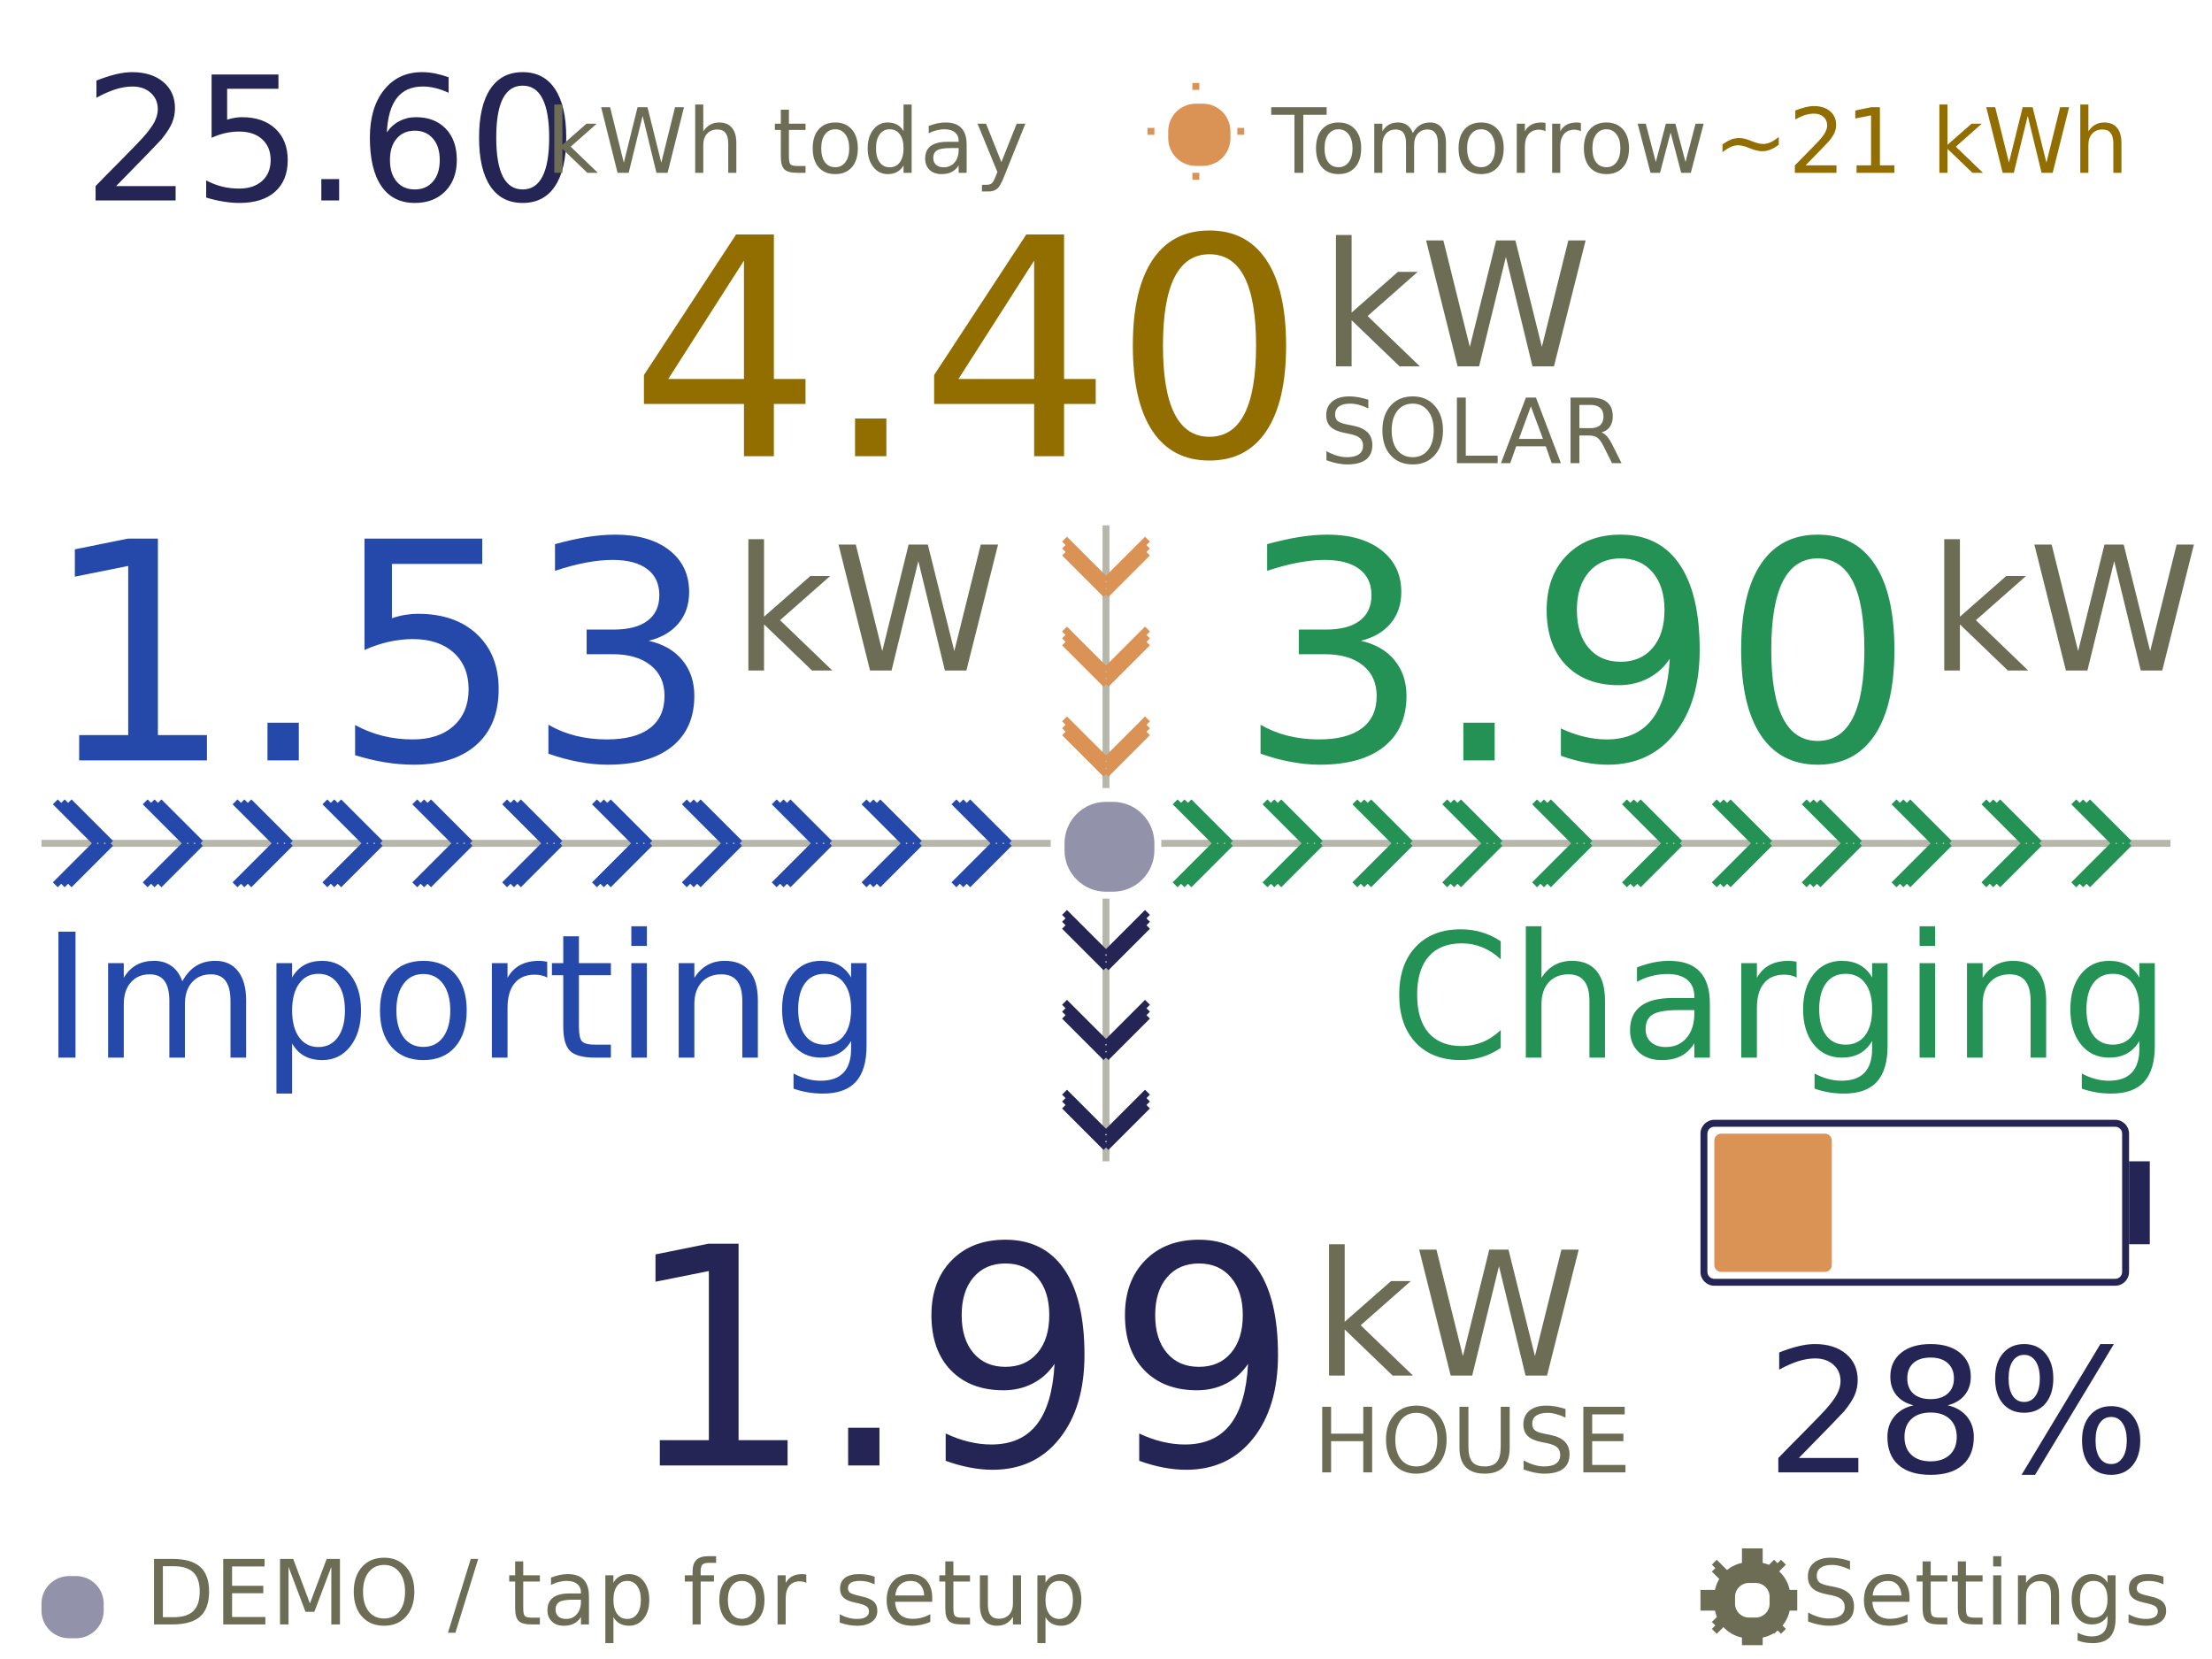
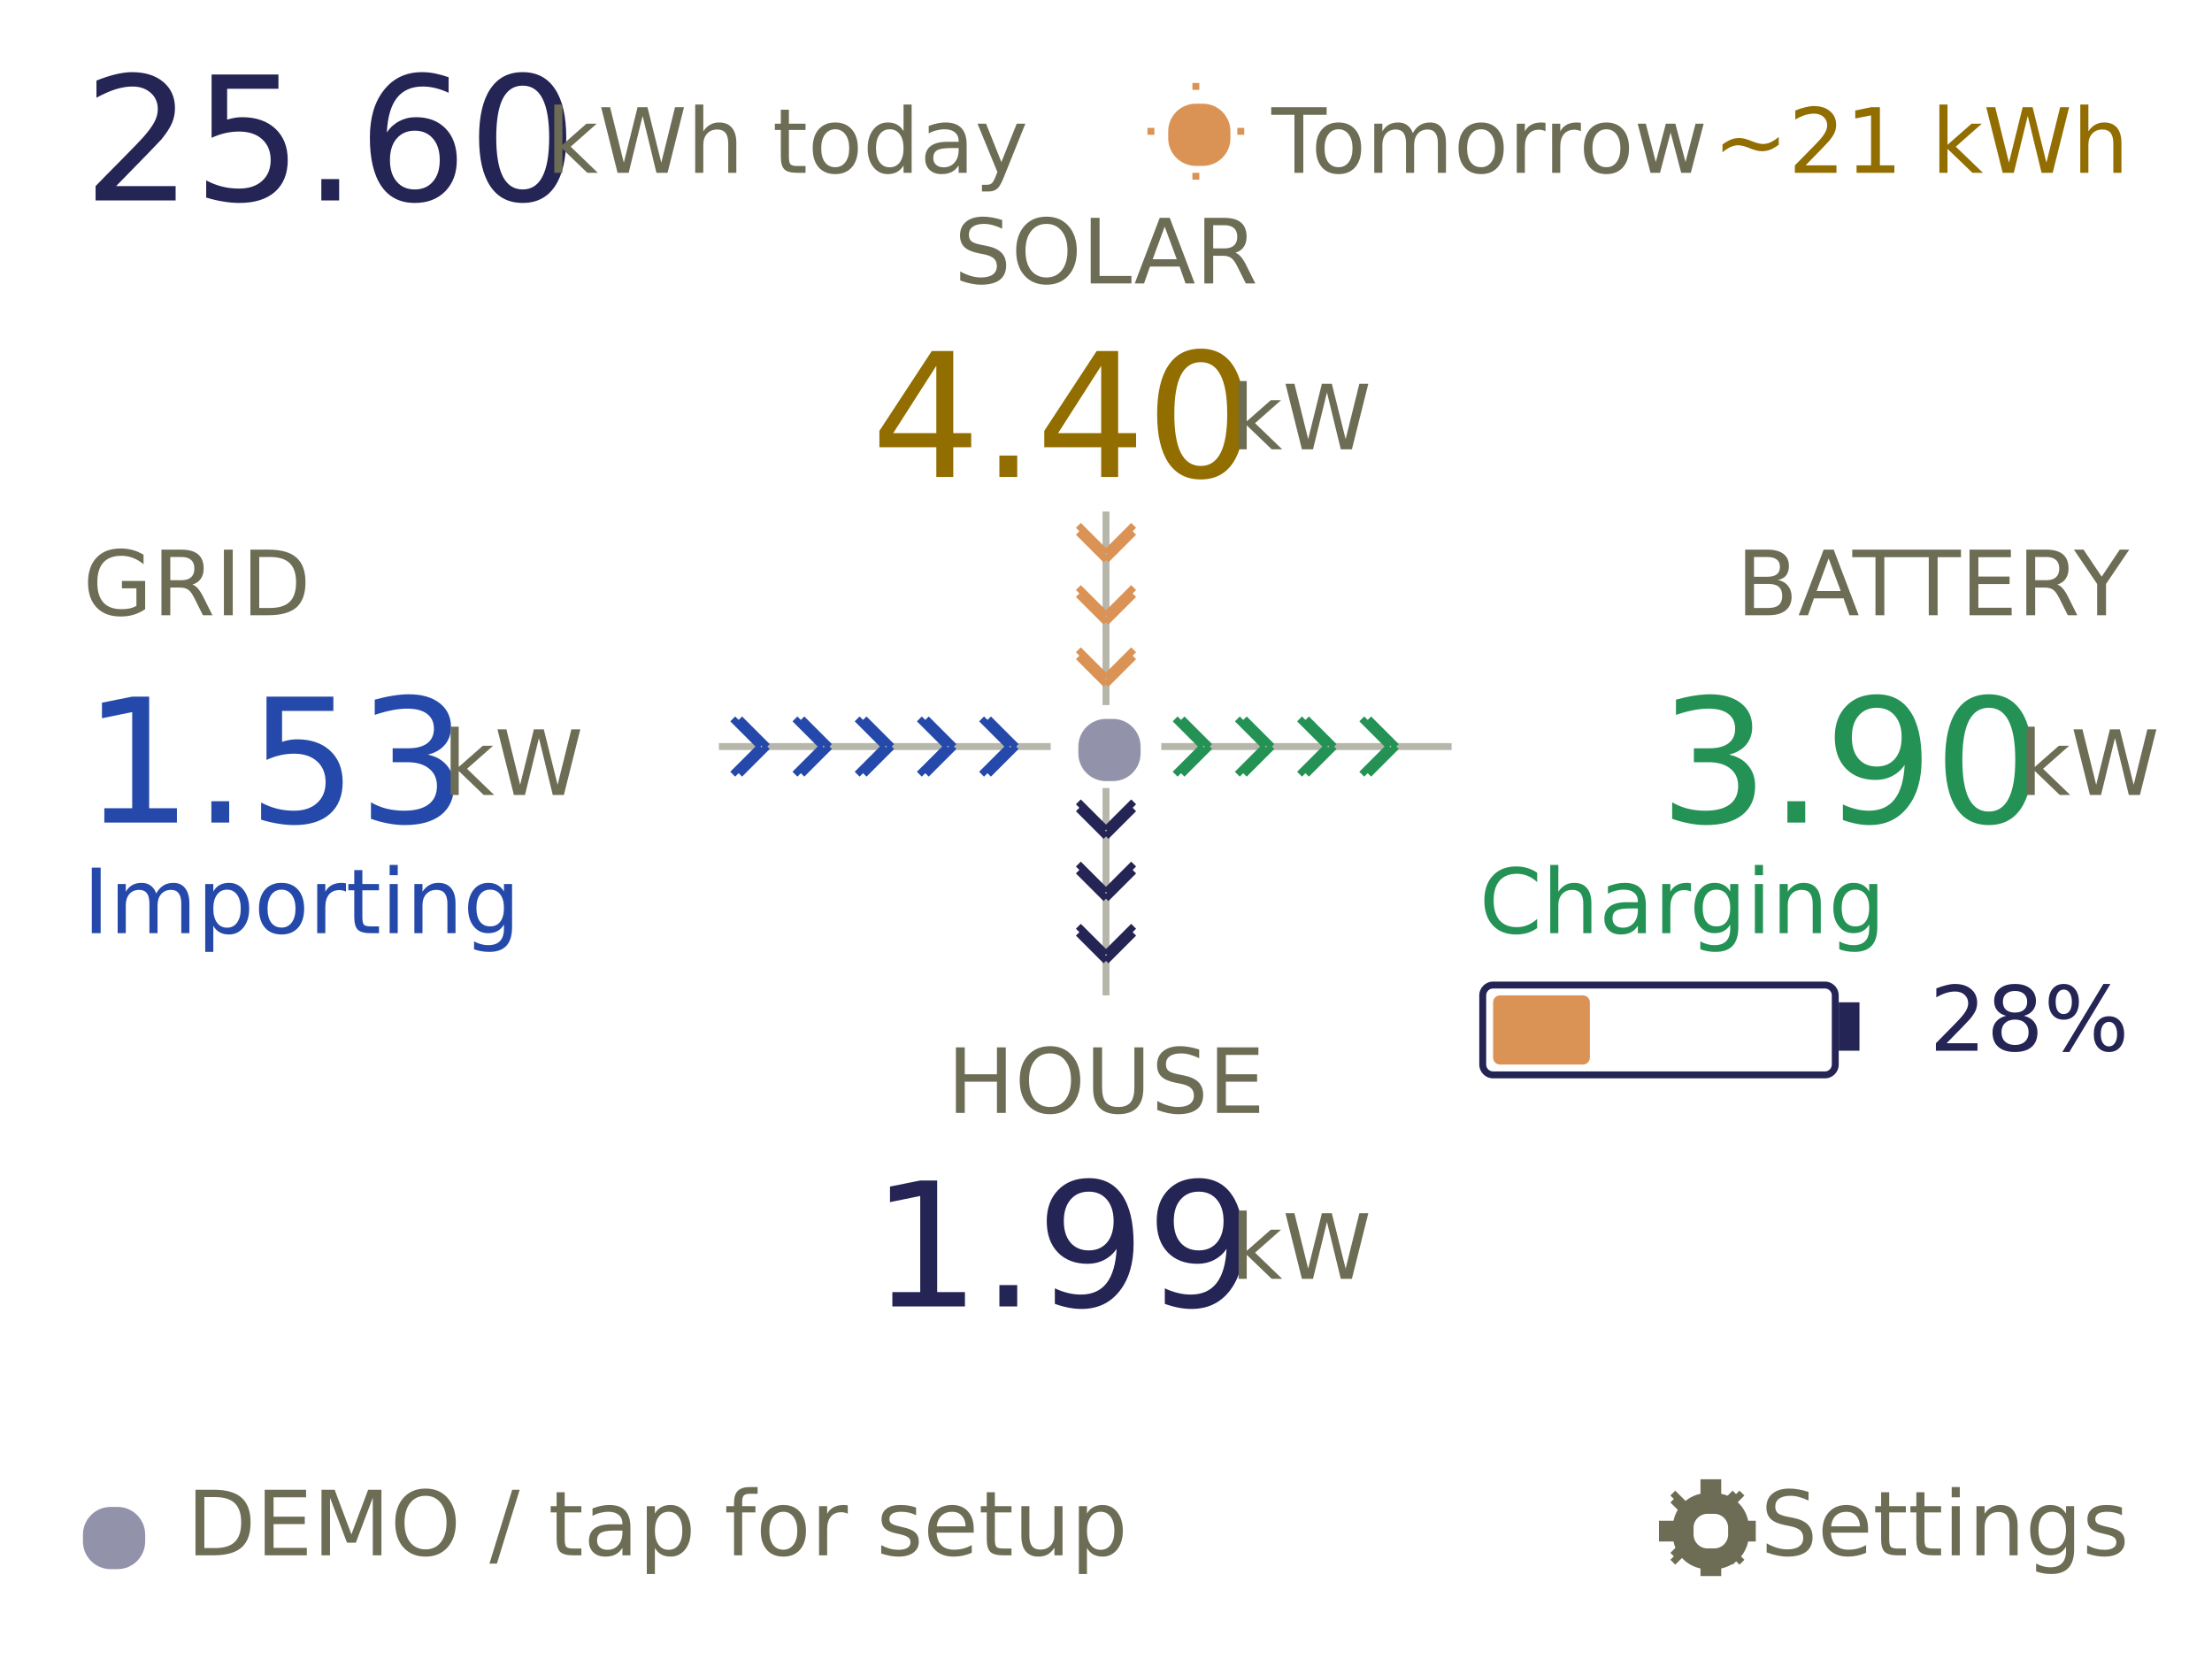
<svg xmlns="http://www.w3.org/2000/svg" width="960" height="720" viewBox="0 0 320 240">
  <style>text{font-family:DejaVu Sans,sans-serif}</style>
  <rect x="0" y="0" width="320" height="240" rx="0" fill="#ffffff" />
  <text x="12" y="29" font-size="25" text-anchor="start" fill="#242455">25.60</text>
  <text x="79" y="25" font-size="13" text-anchor="start" fill="#6d6d55">kWh today</text>
  <text x="308" y="25" font-size="13" text-anchor="end" fill="#926d00">~21 kWh</text>
  <text x="247" y="25" font-size="13" text-anchor="end" fill="#6d6d55">Tomorrow</text>
  <rect x="169" y="15" width="9" height="9" rx="4" fill="#db9255" />
  <path d="M173 13 L173 12" fill="none" stroke="#db9255" />
  <path d="M173 25 L173 26" fill="none" stroke="#db9255" />
  <path d="M167 19 L166 19" fill="none" stroke="#db9255" />
  <path d="M179 19 L180 19" fill="none" stroke="#db9255" />
  <path d="M169 15 L169 15" fill="none" stroke="#db9255" />
  <path d="M177 15 L177 15" fill="none" stroke="#db9255" />
  <path d="M169 23 L169 23" fill="none" stroke="#db9255" />
  <path d="M177 23 L177 23" fill="none" stroke="#db9255" />
-   <text x="91" y="66" font-size="44" text-anchor="start" fill="#926d00">4.40</text>
-   <text x="191" y="53" font-size="25" text-anchor="start" fill="#6d6d55">kW</text>
-   <text x="191" y="67" font-size="13" text-anchor="start" fill="#6d6d55">SOLAR</text>
-   <text x="90" y="212" font-size="44" text-anchor="start" fill="#242455">1.99</text>
-   <text x="190" y="199" font-size="25" text-anchor="start" fill="#6d6d55">kW</text>
-   <text x="190" y="213" font-size="13" text-anchor="start" fill="#6d6d55">HOUSE</text>
-   <text x="6" y="110" font-size="44" text-anchor="start" fill="#2449aa">1.53</text>
-   <text x="106" y="97" font-size="25" text-anchor="start" fill="#6d6d55">kW</text>
-   <text x="179" y="110" font-size="44" text-anchor="start" fill="#249255">3.90</text>
-   <text x="279" y="97" font-size="25" text-anchor="start" fill="#6d6d55">kW</text>
-   <text x="6" y="153" font-size="25" text-anchor="start" fill="#2449aa">Importing</text>
-   <text x="314" y="153" font-size="25" text-anchor="end" fill="#249255">Charging</text>
-   <rect x="246" y="162" width="62" height="24" rx="2" fill="#242455" />
-   <rect x="308" y="168" width="3" height="12" rx="0" fill="#242455" />
-   <rect x="247" y="163" width="60" height="22" rx="1" fill="#ffffff" />
-   <rect x="248" y="164" width="17" height="20" rx="1" fill="#db9255" />
-   <text x="311" y="213" font-size="25" text-anchor="end" fill="#242455">28%</text>
-   <path d="M160 76 L160 114" fill="none" stroke="#b6b6aa" />
-   <path d="M154 80 L160 86" fill="none" stroke="#db9255" />
-   <path d="M166 80 L160 86" fill="none" stroke="#db9255" />
-   <path d="M154 79 L160 85" fill="none" stroke="#db9255" />
-   <path d="M166 79 L160 85" fill="none" stroke="#db9255" />
-   <path d="M154 78 L160 84" fill="none" stroke="#db9255" />
-   <path d="M166 78 L160 84" fill="none" stroke="#db9255" />
-   <path d="M154 93 L160 99" fill="none" stroke="#db9255" />
-   <path d="M166 93 L160 99" fill="none" stroke="#db9255" />
-   <path d="M154 92 L160 98" fill="none" stroke="#db9255" />
-   <path d="M166 92 L160 98" fill="none" stroke="#db9255" />
-   <path d="M154 91 L160 97" fill="none" stroke="#db9255" />
-   <path d="M166 91 L160 97" fill="none" stroke="#db9255" />
-   <path d="M154 106 L160 112" fill="none" stroke="#db9255" />
-   <path d="M166 106 L160 112" fill="none" stroke="#db9255" />
-   <path d="M154 105 L160 111" fill="none" stroke="#db9255" />
-   <path d="M166 105 L160 111" fill="none" stroke="#db9255" />
-   <path d="M154 104 L160 110" fill="none" stroke="#db9255" />
-   <path d="M166 104 L160 110" fill="none" stroke="#db9255" />
-   <path d="M6 122 L152 122" fill="none" stroke="#b6b6aa" />
-   <path d="M10 116 L16 122" fill="none" stroke="#2449aa" />
-   <path d="M10 128 L16 122" fill="none" stroke="#2449aa" />
-   <path d="M9 116 L15 122" fill="none" stroke="#2449aa" />
-   <path d="M9 128 L15 122" fill="none" stroke="#2449aa" />
-   <path d="M8 116 L14 122" fill="none" stroke="#2449aa" />
-   <path d="M8 128 L14 122" fill="none" stroke="#2449aa" />
-   <path d="M23 116 L29 122" fill="none" stroke="#2449aa" />
-   <path d="M23 128 L29 122" fill="none" stroke="#2449aa" />
-   <path d="M22 116 L28 122" fill="none" stroke="#2449aa" />
-   <path d="M22 128 L28 122" fill="none" stroke="#2449aa" />
-   <path d="M21 116 L27 122" fill="none" stroke="#2449aa" />
-   <path d="M21 128 L27 122" fill="none" stroke="#2449aa" />
-   <path d="M36 116 L42 122" fill="none" stroke="#2449aa" />
-   <path d="M36 128 L42 122" fill="none" stroke="#2449aa" />
-   <path d="M35 116 L41 122" fill="none" stroke="#2449aa" />
-   <path d="M35 128 L41 122" fill="none" stroke="#2449aa" />
-   <path d="M34 116 L40 122" fill="none" stroke="#2449aa" />
-   <path d="M34 128 L40 122" fill="none" stroke="#2449aa" />
-   <path d="M49 116 L55 122" fill="none" stroke="#2449aa" />
-   <path d="M49 128 L55 122" fill="none" stroke="#2449aa" />
-   <path d="M48 116 L54 122" fill="none" stroke="#2449aa" />
-   <path d="M48 128 L54 122" fill="none" stroke="#2449aa" />
-   <path d="M47 116 L53 122" fill="none" stroke="#2449aa" />
-   <path d="M47 128 L53 122" fill="none" stroke="#2449aa" />
-   <path d="M62 116 L68 122" fill="none" stroke="#2449aa" />
-   <path d="M62 128 L68 122" fill="none" stroke="#2449aa" />
-   <path d="M61 116 L67 122" fill="none" stroke="#2449aa" />
-   <path d="M61 128 L67 122" fill="none" stroke="#2449aa" />
-   <path d="M60 116 L66 122" fill="none" stroke="#2449aa" />
-   <path d="M60 128 L66 122" fill="none" stroke="#2449aa" />
-   <path d="M75 116 L81 122" fill="none" stroke="#2449aa" />
-   <path d="M75 128 L81 122" fill="none" stroke="#2449aa" />
-   <path d="M74 116 L80 122" fill="none" stroke="#2449aa" />
-   <path d="M74 128 L80 122" fill="none" stroke="#2449aa" />
-   <path d="M73 116 L79 122" fill="none" stroke="#2449aa" />
-   <path d="M73 128 L79 122" fill="none" stroke="#2449aa" />
-   <path d="M88 116 L94 122" fill="none" stroke="#2449aa" />
-   <path d="M88 128 L94 122" fill="none" stroke="#2449aa" />
-   <path d="M87 116 L93 122" fill="none" stroke="#2449aa" />
-   <path d="M87 128 L93 122" fill="none" stroke="#2449aa" />
-   <path d="M86 116 L92 122" fill="none" stroke="#2449aa" />
-   <path d="M86 128 L92 122" fill="none" stroke="#2449aa" />
-   <path d="M101 116 L107 122" fill="none" stroke="#2449aa" />
-   <path d="M101 128 L107 122" fill="none" stroke="#2449aa" />
-   <path d="M100 116 L106 122" fill="none" stroke="#2449aa" />
-   <path d="M100 128 L106 122" fill="none" stroke="#2449aa" />
-   <path d="M99 116 L105 122" fill="none" stroke="#2449aa" />
-   <path d="M99 128 L105 122" fill="none" stroke="#2449aa" />
-   <path d="M114 116 L120 122" fill="none" stroke="#2449aa" />
-   <path d="M114 128 L120 122" fill="none" stroke="#2449aa" />
-   <path d="M113 116 L119 122" fill="none" stroke="#2449aa" />
-   <path d="M113 128 L119 122" fill="none" stroke="#2449aa" />
-   <path d="M112 116 L118 122" fill="none" stroke="#2449aa" />
-   <path d="M112 128 L118 122" fill="none" stroke="#2449aa" />
-   <path d="M127 116 L133 122" fill="none" stroke="#2449aa" />
-   <path d="M127 128 L133 122" fill="none" stroke="#2449aa" />
-   <path d="M126 116 L132 122" fill="none" stroke="#2449aa" />
-   <path d="M126 128 L132 122" fill="none" stroke="#2449aa" />
-   <path d="M125 116 L131 122" fill="none" stroke="#2449aa" />
-   <path d="M125 128 L131 122" fill="none" stroke="#2449aa" />
-   <path d="M140 116 L146 122" fill="none" stroke="#2449aa" />
-   <path d="M140 128 L146 122" fill="none" stroke="#2449aa" />
-   <path d="M139 116 L145 122" fill="none" stroke="#2449aa" />
-   <path d="M139 128 L145 122" fill="none" stroke="#2449aa" />
-   <path d="M138 116 L144 122" fill="none" stroke="#2449aa" />
-   <path d="M138 128 L144 122" fill="none" stroke="#2449aa" />
-   <path d="M168 122 L314 122" fill="none" stroke="#b6b6aa" />
-   <path d="M172 116 L178 122" fill="none" stroke="#249255" />
-   <path d="M172 128 L178 122" fill="none" stroke="#249255" />
-   <path d="M171 116 L177 122" fill="none" stroke="#249255" />
-   <path d="M171 128 L177 122" fill="none" stroke="#249255" />
-   <path d="M170 116 L176 122" fill="none" stroke="#249255" />
-   <path d="M170 128 L176 122" fill="none" stroke="#249255" />
-   <path d="M185 116 L191 122" fill="none" stroke="#249255" />
-   <path d="M185 128 L191 122" fill="none" stroke="#249255" />
-   <path d="M184 116 L190 122" fill="none" stroke="#249255" />
-   <path d="M184 128 L190 122" fill="none" stroke="#249255" />
-   <path d="M183 116 L189 122" fill="none" stroke="#249255" />
-   <path d="M183 128 L189 122" fill="none" stroke="#249255" />
-   <path d="M198 116 L204 122" fill="none" stroke="#249255" />
-   <path d="M198 128 L204 122" fill="none" stroke="#249255" />
-   <path d="M197 116 L203 122" fill="none" stroke="#249255" />
-   <path d="M197 128 L203 122" fill="none" stroke="#249255" />
-   <path d="M196 116 L202 122" fill="none" stroke="#249255" />
-   <path d="M196 128 L202 122" fill="none" stroke="#249255" />
-   <path d="M211 116 L217 122" fill="none" stroke="#249255" />
-   <path d="M211 128 L217 122" fill="none" stroke="#249255" />
-   <path d="M210 116 L216 122" fill="none" stroke="#249255" />
-   <path d="M210 128 L216 122" fill="none" stroke="#249255" />
-   <path d="M209 116 L215 122" fill="none" stroke="#249255" />
-   <path d="M209 128 L215 122" fill="none" stroke="#249255" />
-   <path d="M224 116 L230 122" fill="none" stroke="#249255" />
-   <path d="M224 128 L230 122" fill="none" stroke="#249255" />
-   <path d="M223 116 L229 122" fill="none" stroke="#249255" />
-   <path d="M223 128 L229 122" fill="none" stroke="#249255" />
-   <path d="M222 116 L228 122" fill="none" stroke="#249255" />
-   <path d="M222 128 L228 122" fill="none" stroke="#249255" />
-   <path d="M237 116 L243 122" fill="none" stroke="#249255" />
-   <path d="M237 128 L243 122" fill="none" stroke="#249255" />
-   <path d="M236 116 L242 122" fill="none" stroke="#249255" />
-   <path d="M236 128 L242 122" fill="none" stroke="#249255" />
-   <path d="M235 116 L241 122" fill="none" stroke="#249255" />
-   <path d="M235 128 L241 122" fill="none" stroke="#249255" />
-   <path d="M250 116 L256 122" fill="none" stroke="#249255" />
-   <path d="M250 128 L256 122" fill="none" stroke="#249255" />
-   <path d="M249 116 L255 122" fill="none" stroke="#249255" />
-   <path d="M249 128 L255 122" fill="none" stroke="#249255" />
-   <path d="M248 116 L254 122" fill="none" stroke="#249255" />
-   <path d="M248 128 L254 122" fill="none" stroke="#249255" />
-   <path d="M263 116 L269 122" fill="none" stroke="#249255" />
-   <path d="M263 128 L269 122" fill="none" stroke="#249255" />
-   <path d="M262 116 L268 122" fill="none" stroke="#249255" />
-   <path d="M262 128 L268 122" fill="none" stroke="#249255" />
-   <path d="M261 116 L267 122" fill="none" stroke="#249255" />
-   <path d="M261 128 L267 122" fill="none" stroke="#249255" />
-   <path d="M276 116 L282 122" fill="none" stroke="#249255" />
-   <path d="M276 128 L282 122" fill="none" stroke="#249255" />
-   <path d="M275 116 L281 122" fill="none" stroke="#249255" />
-   <path d="M275 128 L281 122" fill="none" stroke="#249255" />
-   <path d="M274 116 L280 122" fill="none" stroke="#249255" />
-   <path d="M274 128 L280 122" fill="none" stroke="#249255" />
-   <path d="M289 116 L295 122" fill="none" stroke="#249255" />
-   <path d="M289 128 L295 122" fill="none" stroke="#249255" />
-   <path d="M288 116 L294 122" fill="none" stroke="#249255" />
-   <path d="M288 128 L294 122" fill="none" stroke="#249255" />
-   <path d="M287 116 L293 122" fill="none" stroke="#249255" />
-   <path d="M287 128 L293 122" fill="none" stroke="#249255" />
-   <path d="M302 116 L308 122" fill="none" stroke="#249255" />
-   <path d="M302 128 L308 122" fill="none" stroke="#249255" />
-   <path d="M301 116 L307 122" fill="none" stroke="#249255" />
-   <path d="M301 128 L307 122" fill="none" stroke="#249255" />
-   <path d="M300 116 L306 122" fill="none" stroke="#249255" />
-   <path d="M300 128 L306 122" fill="none" stroke="#249255" />
-   <path d="M160 130 L160 168" fill="none" stroke="#b6b6aa" />
-   <path d="M154 134 L160 140" fill="none" stroke="#242455" />
-   <path d="M166 134 L160 140" fill="none" stroke="#242455" />
-   <path d="M154 133 L160 139" fill="none" stroke="#242455" />
-   <path d="M166 133 L160 139" fill="none" stroke="#242455" />
-   <path d="M154 132 L160 138" fill="none" stroke="#242455" />
-   <path d="M166 132 L160 138" fill="none" stroke="#242455" />
-   <path d="M154 147 L160 153" fill="none" stroke="#242455" />
-   <path d="M166 147 L160 153" fill="none" stroke="#242455" />
-   <path d="M154 146 L160 152" fill="none" stroke="#242455" />
-   <path d="M166 146 L160 152" fill="none" stroke="#242455" />
-   <path d="M154 145 L160 151" fill="none" stroke="#242455" />
-   <path d="M166 145 L160 151" fill="none" stroke="#242455" />
-   <path d="M154 160 L160 166" fill="none" stroke="#242455" />
-   <path d="M166 160 L160 166" fill="none" stroke="#242455" />
-   <path d="M154 159 L160 165" fill="none" stroke="#242455" />
-   <path d="M166 159 L160 165" fill="none" stroke="#242455" />
-   <path d="M154 158 L160 164" fill="none" stroke="#242455" />
-   <path d="M166 158 L160 164" fill="none" stroke="#242455" />
-   <rect x="154" y="116" width="13" height="13" rx="6" fill="#9292aa" />
-   <rect x="6" y="228" width="9" height="9" rx="4" fill="#9292aa" />
-   <text x="21" y="235" font-size="13" text-anchor="start" fill="#6d6d55">DEMO / tap for setup</text>
-   <text x="314" y="235" font-size="13" text-anchor="end" fill="#6d6d55">Settings</text>
-   <rect x="252" y="224" width="3" height="14" rx="0" fill="#6d6d55" />
-   <rect x="246" y="230" width="14" height="3" rx="0" fill="#6d6d55" />
-   <path d="M248 226 L258 236" fill="none" stroke="#6d6d55" />
-   <path d="M248 227 L257 236" fill="none" stroke="#6d6d55" />
-   <path d="M248 236 L258 226" fill="none" stroke="#6d6d55" />
-   <path d="M248 235 L257 226" fill="none" stroke="#6d6d55" />
-   <rect x="248" y="226" width="11" height="11" rx="5" fill="#6d6d55" />
-   <rect x="251" y="229" width="5" height="5" rx="2" fill="#ffffff" />
+   <text x="160" y="41" font-size="13" text-anchor="middle" fill="#6d6d55">SOLAR</text>
+   <text x="126" y="69" font-size="25" text-anchor="start" fill="#926d00">4.40</text>
+   <text x="178" y="65" font-size="13" text-anchor="start" fill="#6d6d55">kW</text>
+   <text x="12" y="89" font-size="13" text-anchor="start" fill="#6d6d55">GRID</text>
+   <text x="12" y="119" font-size="25" text-anchor="start" fill="#2449aa">1.53</text>
+   <text x="64" y="115" font-size="13" text-anchor="start" fill="#6d6d55">kW</text>
+   <text x="308" y="89" font-size="13" text-anchor="end" fill="#6d6d55">BATTERY</text>
+   <text x="240" y="119" font-size="25" text-anchor="start" fill="#249255">3.90</text>
+   <text x="292" y="115" font-size="13" text-anchor="start" fill="#6d6d55">kW</text>
+   <text x="160" y="161" font-size="13" text-anchor="middle" fill="#6d6d55">HOUSE</text>
+   <text x="126" y="189" font-size="25" text-anchor="start" fill="#242455">1.99</text>
+   <text x="178" y="185" font-size="13" text-anchor="start" fill="#6d6d55">kW</text>
+   <text x="12" y="135" font-size="13" text-anchor="start" fill="#2449aa">Importing</text>
+   <text x="214" y="135" font-size="13" text-anchor="start" fill="#249255">Charging</text>
+   <rect x="214" y="142" width="52" height="14" rx="2" fill="#242455" />
+   <rect x="266" y="145" width="3" height="7" rx="0" fill="#242455" />
+   <rect x="215" y="143" width="50" height="12" rx="1" fill="#ffffff" />
+   <rect x="216" y="144" width="14" height="10" rx="1" fill="#db9255" />
+   <text x="308" y="152" font-size="13" text-anchor="end" fill="#242455">28%</text>
+   <path d="M160 74 L160 102" fill="none" stroke="#b6b6aa" />
+   <path d="M156 77 L160 81" fill="none" stroke="#db9255" />
+   <path d="M164 77 L160 81" fill="none" stroke="#db9255" />
+   <path d="M156 76 L160 80" fill="none" stroke="#db9255" />
+   <path d="M164 76 L160 80" fill="none" stroke="#db9255" />
+   <path d="M156 86 L160 90" fill="none" stroke="#db9255" />
+   <path d="M164 86 L160 90" fill="none" stroke="#db9255" />
+   <path d="M156 85 L160 89" fill="none" stroke="#db9255" />
+   <path d="M164 85 L160 89" fill="none" stroke="#db9255" />
+   <path d="M156 95 L160 99" fill="none" stroke="#db9255" />
+   <path d="M164 95 L160 99" fill="none" stroke="#db9255" />
+   <path d="M156 94 L160 98" fill="none" stroke="#db9255" />
+   <path d="M164 94 L160 98" fill="none" stroke="#db9255" />
+   <path d="M104 108 L152 108" fill="none" stroke="#b6b6aa" />
+   <path d="M107 104 L111 108" fill="none" stroke="#2449aa" />
+   <path d="M107 112 L111 108" fill="none" stroke="#2449aa" />
+   <path d="M106 104 L110 108" fill="none" stroke="#2449aa" />
+   <path d="M106 112 L110 108" fill="none" stroke="#2449aa" />
+   <path d="M116 104 L120 108" fill="none" stroke="#2449aa" />
+   <path d="M116 112 L120 108" fill="none" stroke="#2449aa" />
+   <path d="M115 104 L119 108" fill="none" stroke="#2449aa" />
+   <path d="M115 112 L119 108" fill="none" stroke="#2449aa" />
+   <path d="M125 104 L129 108" fill="none" stroke="#2449aa" />
+   <path d="M125 112 L129 108" fill="none" stroke="#2449aa" />
+   <path d="M124 104 L128 108" fill="none" stroke="#2449aa" />
+   <path d="M124 112 L128 108" fill="none" stroke="#2449aa" />
+   <path d="M134 104 L138 108" fill="none" stroke="#2449aa" />
+   <path d="M134 112 L138 108" fill="none" stroke="#2449aa" />
+   <path d="M133 104 L137 108" fill="none" stroke="#2449aa" />
+   <path d="M133 112 L137 108" fill="none" stroke="#2449aa" />
+   <path d="M143 104 L147 108" fill="none" stroke="#2449aa" />
+   <path d="M143 112 L147 108" fill="none" stroke="#2449aa" />
+   <path d="M142 104 L146 108" fill="none" stroke="#2449aa" />
+   <path d="M142 112 L146 108" fill="none" stroke="#2449aa" />
+   <path d="M168 108 L210 108" fill="none" stroke="#b6b6aa" />
+   <path d="M171 104 L175 108" fill="none" stroke="#249255" />
+   <path d="M171 112 L175 108" fill="none" stroke="#249255" />
+   <path d="M170 104 L174 108" fill="none" stroke="#249255" />
+   <path d="M170 112 L174 108" fill="none" stroke="#249255" />
+   <path d="M180 104 L184 108" fill="none" stroke="#249255" />
+   <path d="M180 112 L184 108" fill="none" stroke="#249255" />
+   <path d="M179 104 L183 108" fill="none" stroke="#249255" />
+   <path d="M179 112 L183 108" fill="none" stroke="#249255" />
+   <path d="M189 104 L193 108" fill="none" stroke="#249255" />
+   <path d="M189 112 L193 108" fill="none" stroke="#249255" />
+   <path d="M188 104 L192 108" fill="none" stroke="#249255" />
+   <path d="M188 112 L192 108" fill="none" stroke="#249255" />
+   <path d="M198 104 L202 108" fill="none" stroke="#249255" />
+   <path d="M198 112 L202 108" fill="none" stroke="#249255" />
+   <path d="M197 104 L201 108" fill="none" stroke="#249255" />
+   <path d="M197 112 L201 108" fill="none" stroke="#249255" />
+   <path d="M160 114 L160 144" fill="none" stroke="#b6b6aa" />
+   <path d="M156 117 L160 121" fill="none" stroke="#242455" />
+   <path d="M164 117 L160 121" fill="none" stroke="#242455" />
+   <path d="M156 116 L160 120" fill="none" stroke="#242455" />
+   <path d="M164 116 L160 120" fill="none" stroke="#242455" />
+   <path d="M156 126 L160 130" fill="none" stroke="#242455" />
+   <path d="M164 126 L160 130" fill="none" stroke="#242455" />
+   <path d="M156 125 L160 129" fill="none" stroke="#242455" />
+   <path d="M164 125 L160 129" fill="none" stroke="#242455" />
+   <path d="M156 135 L160 139" fill="none" stroke="#242455" />
+   <path d="M164 135 L160 139" fill="none" stroke="#242455" />
+   <path d="M156 134 L160 138" fill="none" stroke="#242455" />
+   <path d="M164 134 L160 138" fill="none" stroke="#242455" />
+   <rect x="156" y="104" width="9" height="9" rx="4" fill="#9292aa" />
+   <rect x="12" y="218" width="9" height="9" rx="4" fill="#9292aa" />
+   <text x="27" y="225" font-size="13" text-anchor="start" fill="#6d6d55">DEMO / tap for setup</text>
+   <text x="308" y="225" font-size="13" text-anchor="end" fill="#6d6d55">Settings</text>
+   <rect x="246" y="214" width="3" height="14" rx="0" fill="#6d6d55" />
+   <rect x="240" y="220" width="14" height="3" rx="0" fill="#6d6d55" />
+   <path d="M242 216 L252 226" fill="none" stroke="#6d6d55" />
+   <path d="M242 217 L251 226" fill="none" stroke="#6d6d55" />
+   <path d="M242 226 L252 216" fill="none" stroke="#6d6d55" />
+   <path d="M242 225 L251 216" fill="none" stroke="#6d6d55" />
+   <rect x="242" y="216" width="11" height="11" rx="5" fill="#6d6d55" />
+   <rect x="245" y="219" width="5" height="5" rx="2" fill="#ffffff" />
</svg>
